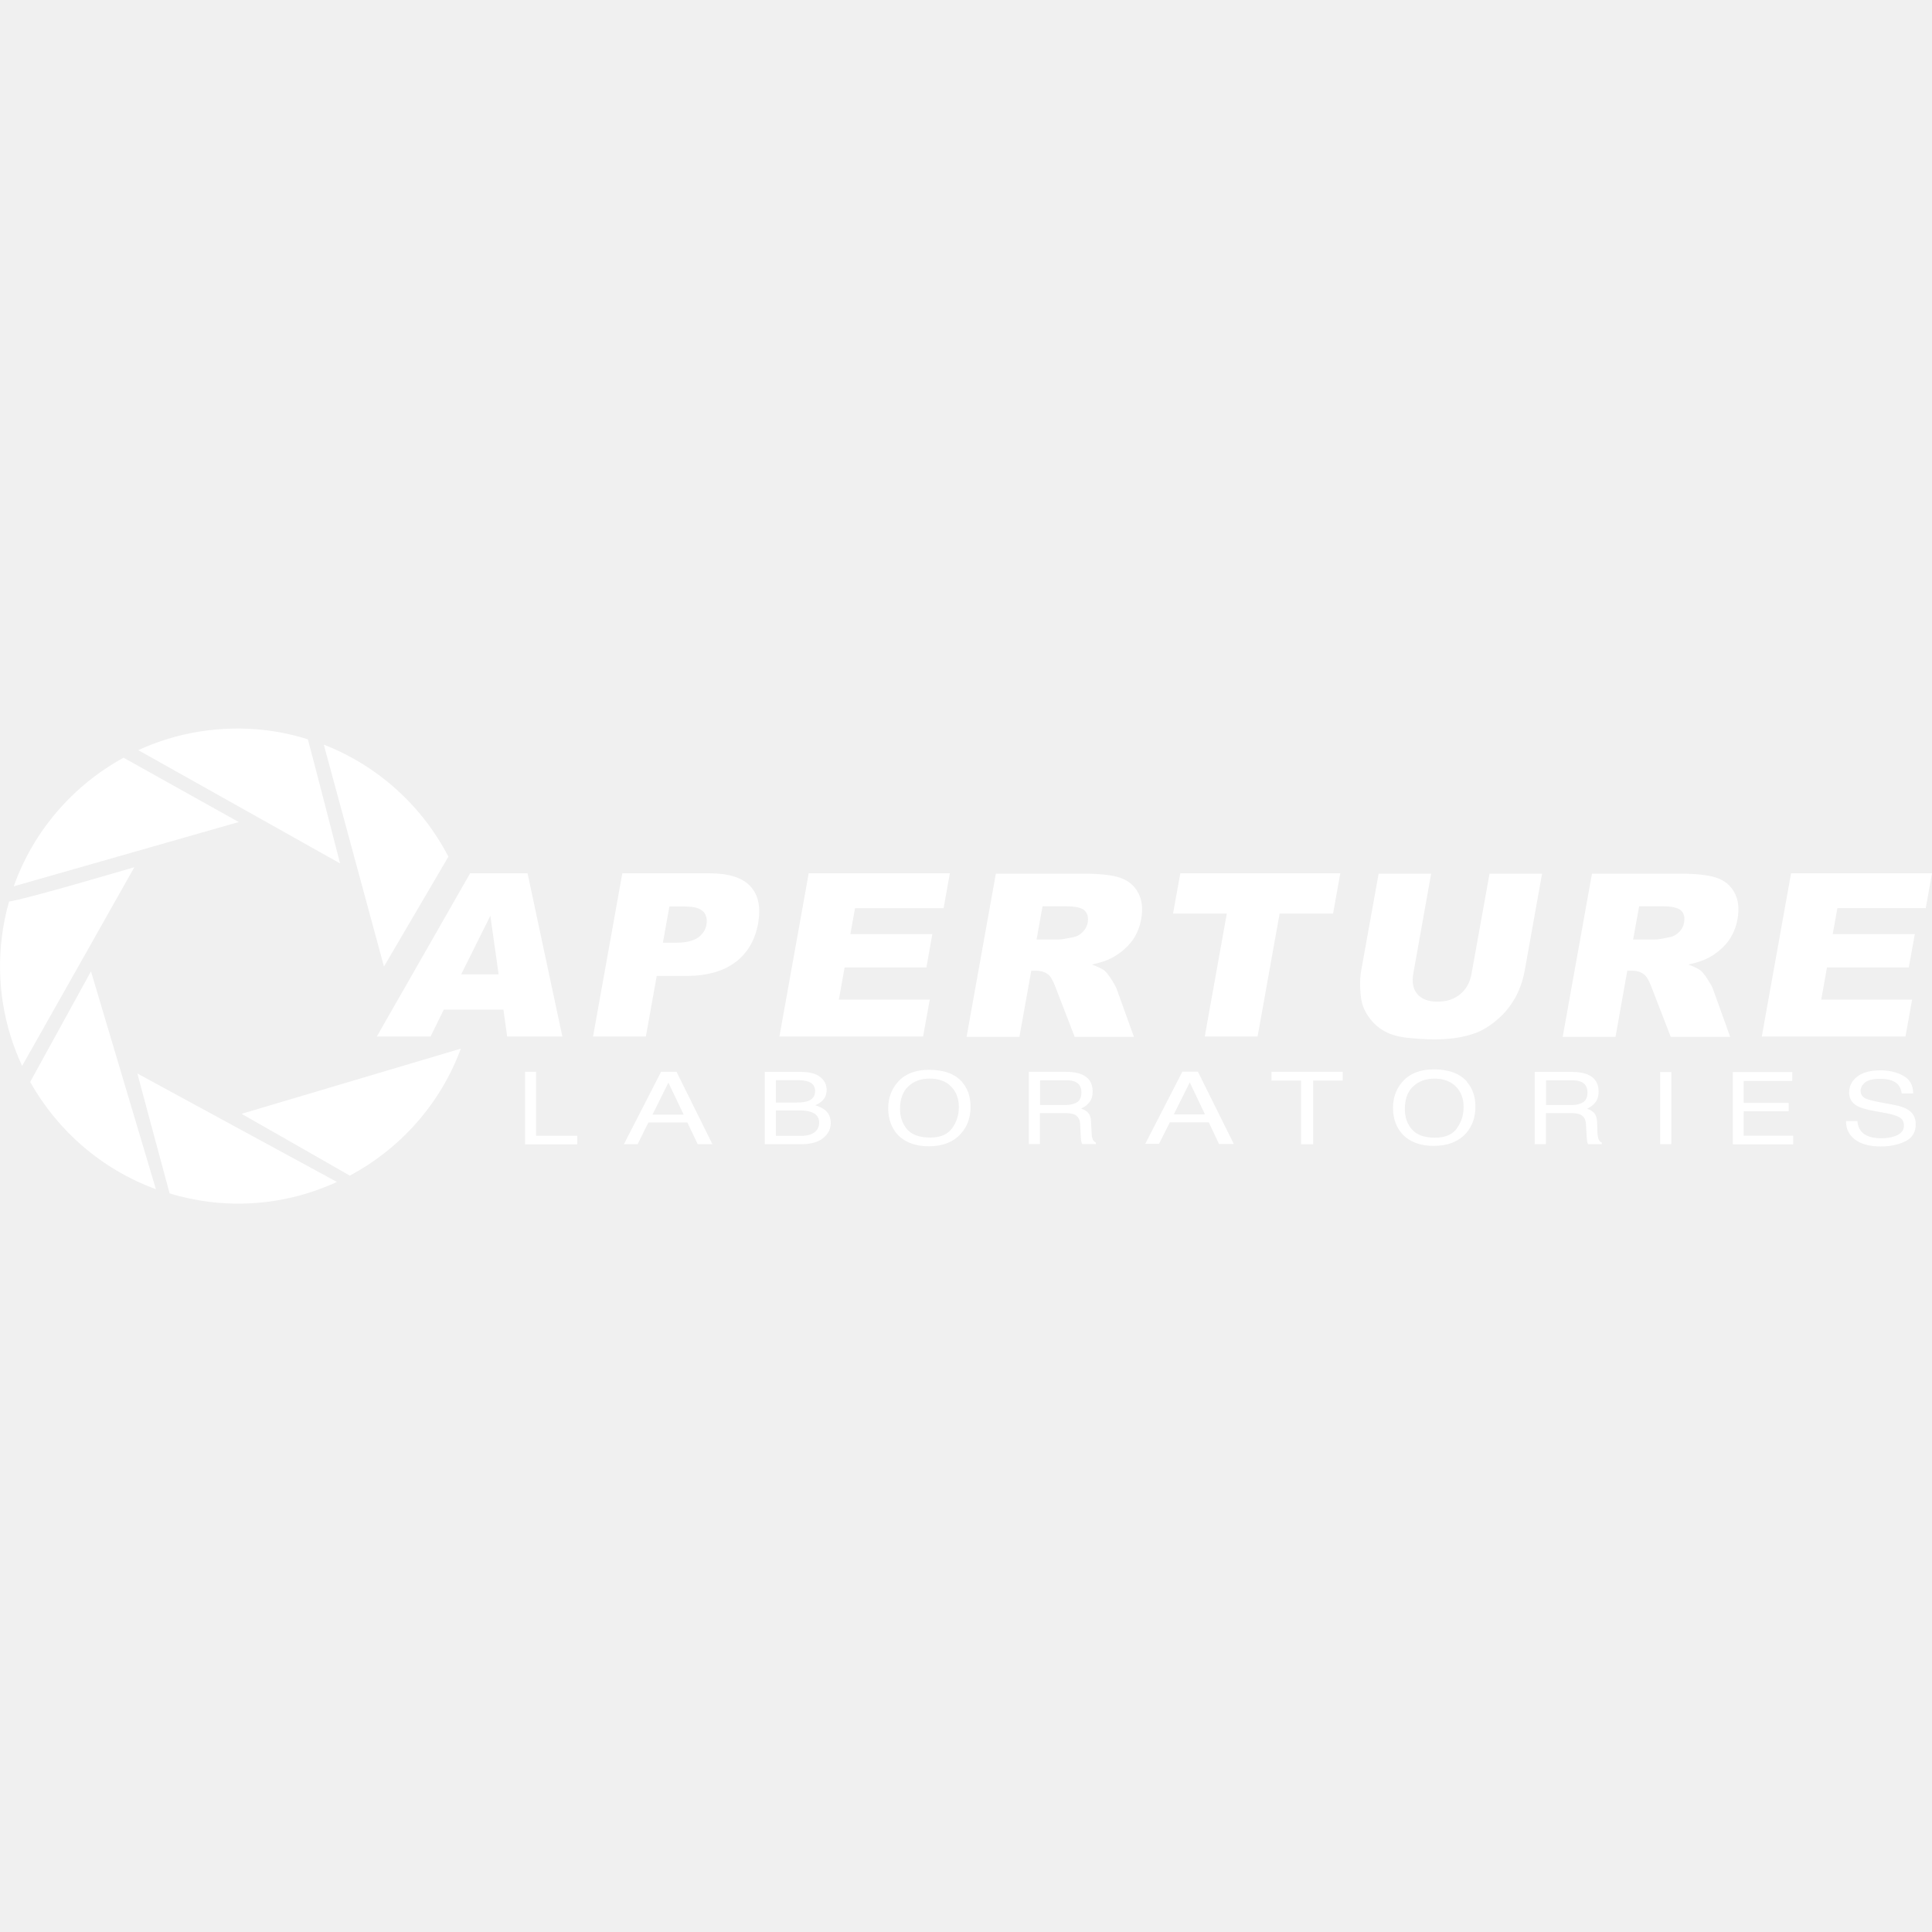
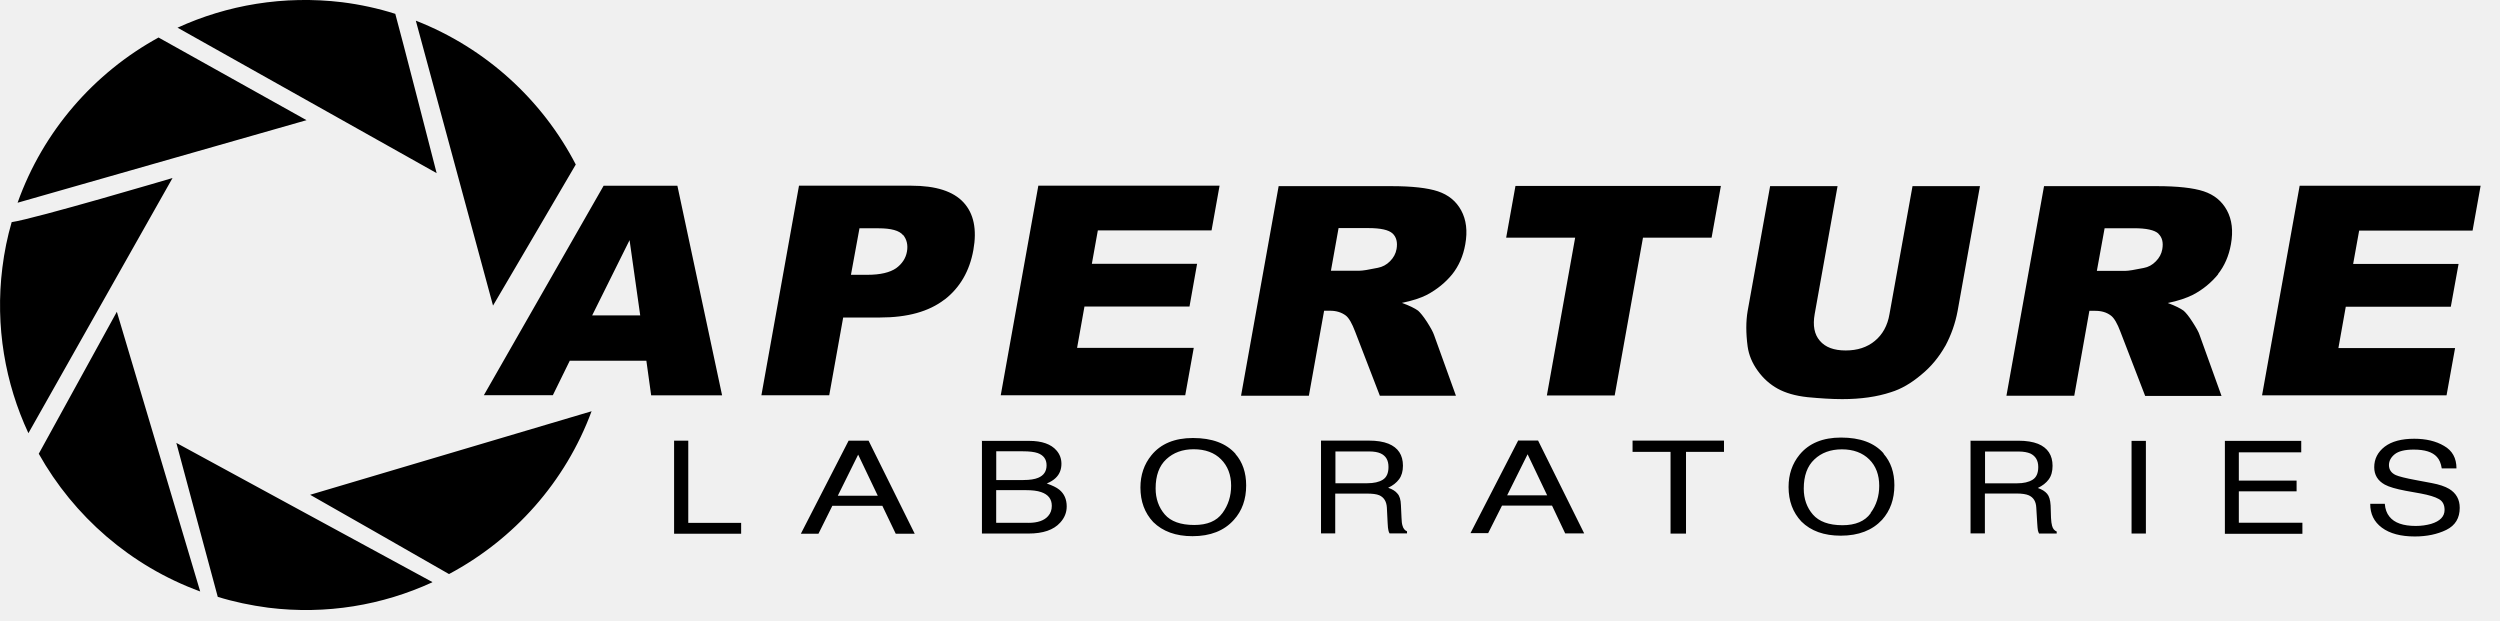
- <svg xmlns="http://www.w3.org/2000/svg" viewBox="0 0 64 64" fill-rule="evenodd" clip-rule="evenodd" stroke-linejoin="round" stroke-miterlimit="1.414">
-   <path d="M63.793 30.084h-2.927l-.155.86h2.72l-.2 1.103h-2.71l-.19 1.066h3.01l-.22 1.224h-4.76l.97-5.407H64l-.207 1.154zm-6.564 1.124c-.18.218-.39.394-.65.53-.17.086-.38.157-.65.213.19.07.33.14.41.2.056.05.133.14.228.29.096.15.16.26.184.34l.564 1.567h-1.97l-.638-1.652c-.08-.212-.162-.352-.242-.415-.11-.084-.245-.126-.405-.126h-.154l-.39 2.193h-1.75l.97-5.407h2.907c.54 0 .943.045 1.212.133.27.09.47.252.6.492s.165.53.103.875c-.053.3-.166.56-.34.777zm-1.54-1.046c-.1-.093-.31-.14-.63-.14h-.76l-.2 1.1h.733c.08 0 .237-.026.475-.075.12-.022.224-.078.313-.17.09-.09.146-.194.167-.313.03-.174 0-.308-.1-.402zm-5.5 2.895c-.16.283-.36.532-.62.744-.26.22-.52.37-.78.45-.36.12-.78.18-1.26.18-.275 0-.57-.02-.89-.05-.32-.034-.576-.11-.775-.22-.198-.11-.37-.26-.515-.463-.145-.2-.23-.41-.26-.622-.046-.343-.045-.65 0-.913l.58-3.222h1.74l-.59 3.3c-.053.295-.01.526.133.69.142.168.364.25.667.25.3 0 .55-.08.75-.245.2-.164.33-.396.38-.695l.594-3.3h1.74l-.577 3.223c-.06.32-.166.62-.32.906zm-7.8-2.792l-.73 4.072h-1.75l.73-4.072h-1.78l.24-1.335h5.3l-.24 1.335h-1.78zm-4.92.943c-.176.218-.39.394-.65.53-.165.086-.382.157-.65.213.194.07.334.14.417.2.056.05.132.14.23.29.095.15.156.26.183.34l.564 1.567H35.6l-.637-1.652c-.08-.212-.16-.352-.24-.415-.112-.084-.247-.126-.406-.126h-.155l-.393 2.193h-1.75l.97-5.407h2.9c.54 0 .942.045 1.21.133.268.09.47.252.6.492s.167.53.105.875c-.053.3-.167.56-.34.777zm-1.54-1.046c-.1-.093-.31-.14-.627-.14h-.767l-.197 1.1h.736c.08 0 .237-.026.474-.075.12-.022.226-.078.315-.17.09-.09.147-.194.168-.313.03-.174-.004-.308-.102-.402zm-7.605-.078l-.154.86h2.715l-.196 1.103h-2.71l-.19 1.066h3.01l-.22 1.224h-4.76l.97-5.407h4.676l-.207 1.155h-2.927zm-3.96 1.786c-.4.307-.95.46-1.654.46h-.955l-.36 2.007h-1.75l.97-5.407h2.9c.63 0 1.08.144 1.345.432.264.288.348.697.253 1.228-.098.546-.346.972-.743 1.28zM23.3 30.206c-.096-.118-.307-.177-.633-.177h-.492l-.216 1.2h.424c.334 0 .58-.06.74-.17.153-.11.25-.256.28-.43.03-.17-.005-.315-.1-.43zm-6.625 3.24H14.7l-.437.89h-1.78l3.09-5.406h1.903l1.153 5.407H16.8l-.123-.892zm-.43-3.114l-.967 1.944h1.24l-.275-1.944zm-5.51-5.654l-.006-.01c1.802.703 3.26 2.04 4.125 3.71-.22.38-2.135 3.64-2.135 3.64l-1.99-7.34zm-6.16.173c1.284-.59 2.744-.84 4.25-.66.474.06.933.16 1.373.3.11.385 1.067 4.11 1.067 4.11s-5.875-3.3-6.682-3.75zm-4.12 4.51c.656-1.846 1.973-3.35 3.64-4.262v.002c.604.34 3.813 2.13 3.813 2.13s-5.36 1.53-7.453 2.13zm3.995-.633S1.408 34.12.733 35.31c-.6-1.288-.86-2.755-.672-4.27.05-.404.13-.796.24-1.175.59-.084 4.156-1.14 4.156-1.14zm-1.436 3.45l2.15 7.215c-1.797-.657-3.26-1.94-4.164-3.553l.007-.013 2.006-3.648zm8.137 6.98c-1.28.588-2.73.84-4.23.654-.45-.06-.884-.15-1.303-.28 0-.006-.002-.01-.004-.017-.26-.955-1.064-3.955-1.064-3.955s5.693 3.096 6.605 3.59zm4.11-4.418s.003 0 .005-.003c-.675 1.832-2.005 3.314-3.68 4.207l-.01-.007c-.55-.32-3.574-2.04-3.574-2.04s6.457-1.917 7.26-2.158zm2.13.763h.367v2.12h1.364v.284h-1.73v-2.4zm4.516 0h.503l1.19 2.4h-.487l-.344-.72h-1.29l-.357.72h-.454l1.232-2.4zm.74 1.42l-.506-1.06-.526 1.06h1.03zm2.68-1.414h1.222c.333 0 .57.085.71.252.083.098.125.213.125.34 0 .15-.05.276-.152.37-.052.05-.13.1-.226.14.144.05.25.1.324.16.128.106.19.25.19.433 0 .157-.056.297-.17.42-.17.188-.44.28-.817.28h-1.2v-2.4zm1.08 1.013c.163 0 .29-.02.38-.057.143-.06.214-.167.214-.322s-.077-.26-.228-.315c-.086-.03-.213-.046-.38-.046h-.69v.743h.7zm.13 1.105c.235 0 .404-.06.505-.174.064-.072.095-.16.095-.263 0-.174-.09-.292-.275-.356-.1-.034-.23-.05-.39-.05h-.77v.842h.832zm5.336-1.778c.185.21.278.483.278.813 0 .36-.106.657-.318.89-.25.28-.606.42-1.067.42-.43 0-.766-.122-1.013-.365-.22-.236-.33-.532-.33-.89 0-.325.096-.603.284-.833.24-.297.6-.445 1.07-.445.496 0 .86.137 1.1.408zm-.334 1.527c.15-.205.224-.44.224-.707 0-.283-.09-.51-.26-.68-.17-.173-.408-.26-.707-.26-.286 0-.523.086-.706.257-.183.17-.275.42-.275.753 0 .266.08.49.236.672.155.18.41.272.76.272.335 0 .576-.1.726-.306zm2.544-1.87h1.233c.206 0 .374.027.506.08.25.102.374.292.374.567 0 .143-.033.26-.1.35-.067.09-.16.164-.282.22.11.037.19.087.24.15.056.06.086.16.09.3l.015.32c.003.09.01.16.025.206.02.077.06.125.117.148v.053h-.45c-.014-.02-.024-.05-.03-.08-.01-.032-.015-.095-.02-.19l-.02-.4c-.01-.155-.075-.26-.195-.314-.07-.03-.177-.043-.323-.043h-.814V37.9h-.367v-2.4zm1.192 1.1c.17 0 .304-.03.4-.09.1-.062.148-.172.148-.33 0-.172-.067-.288-.204-.35-.07-.032-.17-.05-.29-.05h-.875v.82h.83zm9.204-1.097v.286h-.98v2.11H43.1v-2.11h-.98v-.29h2.356zm6.366 0h1.233c.204 0 .37.027.503.08.25.102.375.292.375.567 0 .143-.032.26-.1.352-.066.09-.16.162-.28.22.105.035.185.085.24.15.052.06.082.16.09.3l.01.32c.005.09.014.16.027.203.02.078.06.126.12.15v.052h-.455c-.012-.02-.022-.05-.03-.08-.006-.033-.013-.096-.018-.19l-.024-.4c-.008-.156-.072-.26-.192-.315-.067-.03-.174-.046-.32-.046h-.814v1.03h-.37v-2.4zm1.194 1.098c.168 0 .3-.03.398-.09.1-.06.15-.17.15-.33 0-.17-.07-.286-.206-.35-.074-.03-.17-.05-.294-.05h-.873v.82h.83zm2.955-1.095h.37v2.39h-.37v-2.4zm2.408 0h1.97v.295h-1.61v.727h1.49v.277h-1.49v.81h1.64v.285h-2v-2.4zm4.126 1.625c.01.134.05.245.12.33.126.16.353.24.68.24.143 0 .275-.02.395-.054.23-.07.347-.19.347-.36 0-.133-.05-.226-.147-.28-.098-.056-.254-.103-.466-.143l-.39-.07c-.252-.048-.432-.1-.54-.16-.18-.1-.272-.248-.272-.448 0-.214.09-.39.27-.53.18-.137.433-.205.762-.205.3 0 .56.06.77.184.212.12.32.314.32.58h-.38c-.02-.127-.06-.226-.124-.294-.117-.13-.317-.19-.6-.19-.226 0-.39.04-.49.12-.098.08-.148.173-.148.28 0 .117.06.203.175.257.078.034.253.08.524.13l.404.076c.194.036.343.087.45.15.182.11.273.275.273.488 0 .266-.113.456-.346.57-.233.114-.504.17-.813.17-.36 0-.645-.074-.85-.227-.202-.15-.302-.356-.3-.615h.38zM39.18 35.5h.502l1.19 2.397h-.49l-.34-.718h-1.29l-.357.71h-.456l1.233-2.398zm.737 1.415l-.505-1.06-.528 1.06h1.032zm8.68-1.072c.185.212.278.484.278.814 0 .358-.105.656-.317.892-.25.27-.604.41-1.066.41-.43 0-.77-.12-1.017-.367-.22-.236-.33-.53-.33-.89 0-.325.095-.603.283-.833.242-.296.6-.444 1.07-.444.495 0 .86.136 1.098.407zm-.335 1.528c.15-.2.222-.44.222-.7 0-.28-.085-.51-.257-.68-.172-.17-.408-.26-.706-.26-.29 0-.53.088-.71.26-.182.17-.274.42-.274.753 0 .266.08.49.236.67.157.18.41.274.763.274.335 0 .577-.102.726-.307z" fill="#fff" fill-rule="nonzero" />
+ <svg xmlns="http://www.w3.org/2000/svg" viewBox="0 0 129 32" fill-rule="evenodd" clip-rule="evenodd" stroke-linejoin="round" stroke-miterlimit="1.414">
+   <path d="M127.586 11.9h-5.854l-.31 1.72h5.44l-.4 2.207h-5.42l-.38 2.132h6.02l-.44 2.44h-9.52l1.94-10.816H128l-.414 2.31zm-13.128 2.25c-.36.435-.78.787-1.3 1.06-.34.17-.76.313-1.3.425.38.14.66.28.82.4.112.1.266.28.456.58.192.3.32.52.368.68l1.128 3.134h-3.94l-1.276-3.31c-.16-.428-.324-.708-.484-.83-.22-.17-.49-.25-.81-.25h-.308l-.78 4.38h-3.5l1.94-10.814h5.814c1.08 0 1.886.09 2.424.266.54.18.94.504 1.2.984s.33 1.06.206 1.75c-.106.6-.332 1.12-.68 1.556l.022-.02zm-3.08-2.093c-.2-.186-.62-.28-1.26-.28h-1.52l-.4 2.2h1.466c.16 0 .474-.052.95-.15.24-.044.448-.156.626-.34.18-.18.292-.388.334-.626.06-.34 0-.61-.2-.8h.004zm-11 5.79c-.32.566-.72 1.064-1.24 1.488-.52.44-1.04.74-1.56.9-.72.24-1.56.36-2.52.36-.55 0-1.14-.04-1.78-.1-.64-.068-1.152-.22-1.55-.44-.396-.22-.74-.52-1.03-.926-.29-.4-.46-.82-.52-1.25-.092-.69-.09-1.3 0-1.83l1.16-6.445h3.48l-1.18 6.6c-.106.59-.02 1.052.266 1.38.284.336.728.5 1.334.5.6 0 1.1-.16 1.5-.49.4-.328.66-.79.76-1.39l1.188-6.6h3.48l-1.154 6.446c-.12.64-.332 1.24-.64 1.813l.006-.028zm-15.6-5.584l-1.46 8.144h-3.5l1.46-8.144h-3.56l.48-2.67h10.6l-.48 2.67h-3.56.02zm-9.84 1.886c-.352.43-.78.78-1.3 1.06-.33.17-.764.31-1.3.42.388.14.668.28.834.4.112.1.264.28.46.58.19.3.312.52.366.68l1.128 3.13H71.2l-1.274-3.305c-.16-.424-.32-.704-.48-.83-.224-.168-.494-.25-.812-.25h-.31l-.786 4.385h-3.5l1.94-10.814h5.8c1.08 0 1.884.09 2.42.268.536.18.94.505 1.2.985s.334 1.06.21 1.75c-.106.6-.334 1.12-.68 1.553l.01-.02zm-3.08-2.1c-.2-.188-.62-.28-1.254-.28H69.07l-.394 2.2h1.472c.16 0 .474-.05.948-.15.24-.046.452-.158.63-.34.18-.18.294-.39.336-.628.06-.348-.008-.616-.204-.804zm-15.21-.158l-.308 1.72h5.43l-.392 2.206h-5.42l-.38 2.132h6.02l-.44 2.446h-9.52l1.94-10.815h9.352l-.414 2.31h-5.868zm-7.92 3.572c-.8.613-1.9.92-3.31.92h-1.91l-.72 4.013h-3.5l1.94-10.814h5.8c1.26 0 2.16.287 2.69.863.53.575.698 1.393.508 2.455-.196 1.09-.693 1.944-1.487 2.56h-.02zm-2.13-3.33c-.19-.235-.613-.353-1.265-.353h-.984l-.44 2.4h.85c.67 0 1.16-.12 1.48-.34.303-.22.5-.51.56-.86.06-.34-.01-.63-.2-.86l-.01.017zm-13.25 6.48H29.4l-.873 1.78h-3.56l6.18-10.81h3.806L37.26 20.4H33.6l-.247-1.783h-.004zm-.86-6.227l-1.933 3.89h2.48l-.55-3.89h.004zM21.47 1.087l-.01-.02c3.603 1.41 6.52 4.082 8.25 7.422-.44.76-4.27 7.28-4.27 7.28L21.46 1.08h.01zm-12.32.347c2.57-1.18 5.49-1.68 8.5-1.32.95.12 1.867.32 2.747.6.22.77 2.134 8.22 2.134 8.22s-11.75-6.6-13.36-7.5h-.02zm-8.24 9.02c1.313-3.69 3.947-6.7 7.28-8.523v.01c1.21.68 7.627 4.26 7.627 4.26S5.095 9.26.91 10.46zM8.9 9.19S2.816 19.972 1.466 22.352c-1.2-2.576-1.72-5.51-1.344-8.54.1-.808.26-1.592.48-2.35 1.18-.168 8.313-2.28 8.313-2.28L8.9 9.19zm-2.87 6.9l4.3 14.43C6.735 29.205 3.81 26.64 2 23.413l.015-.026 4.012-7.296h.002zM22.3 30.05c-2.56 1.175-5.46 1.68-8.46 1.307-.9-.12-1.767-.3-2.605-.56 0-.012-.004-.02-.008-.034-.52-1.91-2.128-7.91-2.128-7.91s11.38 6.192 13.21 7.18l-.01.016zm8.22-8.837s.007 0 .01-.006c-1.35 3.664-4.01 6.628-7.36 8.414l-.02-.01c-1.1-.64-7.147-4.08-7.147-4.08s12.914-3.83 14.52-4.31l-.002.003zm4.26 1.526h.735v4.24h2.728v.56h-3.46v-4.8l-.002-.01zm9.033 0h1.006l2.38 4.8h-.98l-.69-1.44h-2.58l-.716 1.44h-.908l2.463-4.8h.013zm1.48 2.84l-1.012-2.12-1.05 2.12h2.07zm5.36-2.83H53.1c.666 0 1.14.17 1.42.5.166.192.25.422.25.68 0 .3-.1.55-.304.74-.104.1-.26.2-.452.28.288.1.5.2.648.32.256.21.38.5.38.862 0 .314-.112.594-.34.84-.34.376-.88.56-1.634.56h-2.4v-4.8l-.012.01zm2.16 2.02c.327 0 .58-.04.76-.116.287-.12.43-.334.43-.644s-.155-.52-.457-.63c-.172-.06-.426-.092-.76-.092h-1.38v1.486h1.4l.008-.006zm.26 2.21c.47 0 .81-.12 1.01-.35.13-.145.19-.32.19-.527 0-.348-.18-.584-.55-.71-.2-.07-.46-.1-.78-.1h-1.54v1.683h1.665l.006.002zm10.673-3.558c.37.42.556.966.556 1.626 0 .72-.212 1.314-.636 1.78-.5.56-1.212.84-2.134.84-.86 0-1.532-.244-2.026-.73-.44-.47-.66-1.064-.66-1.78 0-.65.192-1.206.568-1.666.48-.592 1.2-.89 2.14-.89.992 0 1.72.276 2.2.818l-.008.004zm-.668 3.054c.3-.41.448-.88.448-1.414 0-.564-.18-1.02-.52-1.36-.34-.344-.816-.52-1.414-.52-.572 0-1.046.174-1.412.516-.366.34-.55.84-.55 1.505 0 .53.16.98.472 1.343.31.36.82.544 1.52.544.67 0 1.152-.2 1.452-.61l.004-.004zm5.088-3.74h2.466c.412 0 .748.054 1.012.16.5.204.748.584.748 1.134 0 .285-.066.52-.2.7-.134.18-.32.327-.564.44.22.073.38.173.48.3.112.12.172.32.18.6l.03.64c.006.18.02.32.05.41.04.155.12.25.234.297v.108h-.9c-.028-.04-.048-.1-.06-.16-.02-.064-.03-.19-.04-.38l-.04-.8c-.02-.31-.15-.52-.39-.628-.14-.06-.354-.087-.646-.087h-1.628v2.054h-.734v-4.8l.002.012zm2.384 2.2c.34 0 .608-.06.8-.18.2-.124.296-.344.296-.66 0-.344-.134-.576-.408-.7-.14-.064-.34-.1-.58-.1h-1.75v1.64h1.66-.018zm18.408-2.194v.574h-1.96v4.22H86.2v-4.22h-1.96v-.58h4.712l.006.01zm12.732 0h2.466c.408 0 .74.056 1.006.16.5.206.75.586.75 1.136 0 .285-.064.52-.2.703-.132.18-.32.324-.56.44.21.07.37.17.48.3.104.12.164.32.18.6l.02.64c.01.18.028.32.054.406.04.156.12.252.24.3v.104h-.91c-.024-.04-.044-.1-.06-.16-.012-.07-.026-.195-.036-.38l-.048-.8c-.016-.315-.144-.52-.384-.63-.134-.06-.348-.095-.64-.095h-1.628v2.06h-.74v-4.8l.01.015zm2.388 2.198c.336 0 .6-.06.796-.18.2-.12.3-.34.3-.66 0-.34-.14-.57-.412-.7-.148-.06-.34-.1-.588-.1h-1.746v1.64h1.66-.01zm5.91-2.19h.74v4.78h-.74v-4.8.02zm4.816 0h3.94v.59h-3.22v1.46h2.98v.555h-2.98v1.62h3.28v.57h-4v-4.8.012zm8.252 3.25c.02.27.1.49.24.66.252.32.706.48 1.36.48.286 0 .55-.04.79-.107.46-.14.694-.38.694-.72 0-.267-.1-.453-.294-.56-.196-.113-.508-.207-.932-.287l-.78-.14c-.504-.096-.864-.2-1.08-.32-.36-.2-.544-.496-.544-.896 0-.427.18-.78.54-1.06.36-.273.866-.41 1.524-.41.6 0 1.12.12 1.54.37.424.24.64.627.64 1.16h-.76c-.04-.255-.12-.453-.248-.59-.234-.26-.634-.38-1.2-.38-.452 0-.78.08-.98.24-.196.16-.296.347-.296.56 0 .235.12.407.35.515.156.07.506.16 1.048.26l.808.152c.388.072.686.174.9.3.364.22.546.55.546.976 0 .53-.226.91-.692 1.14-.466.227-1.008.34-1.626.34-.72 0-1.29-.15-1.7-.455-.404-.3-.604-.71-.6-1.23h.76l-.008.003zM78.36 22.73h1.004l2.38 4.794h-.98l-.68-1.436h-2.58l-.714 1.42h-.912l2.466-4.79.016.02zm1.474 2.83l-1.01-2.12-1.056 2.12h2.066zm17.36-2.144c.37.42.556.96.556 1.62 0 .717-.21 1.313-.634 1.785-.5.54-1.208.82-2.132.82-.86 0-1.54-.24-2.034-.732-.44-.47-.66-1.06-.66-1.78 0-.65.19-1.205.566-1.665.484-.59 1.2-.886 2.14-.886.99 0 1.72.272 2.196.814l.002.024zm-.67 3.05c.3-.4.444-.88.444-1.4 0-.56-.17-1.02-.514-1.36-.344-.34-.816-.52-1.412-.52-.58 0-1.06.175-1.42.52-.364.34-.548.84-.548 1.505 0 .534.16.98.472 1.34.314.36.82.55 1.526.55.67 0 1.154-.204 1.452-.614v-.02z" fill-rule="nonzero" />
</svg>
